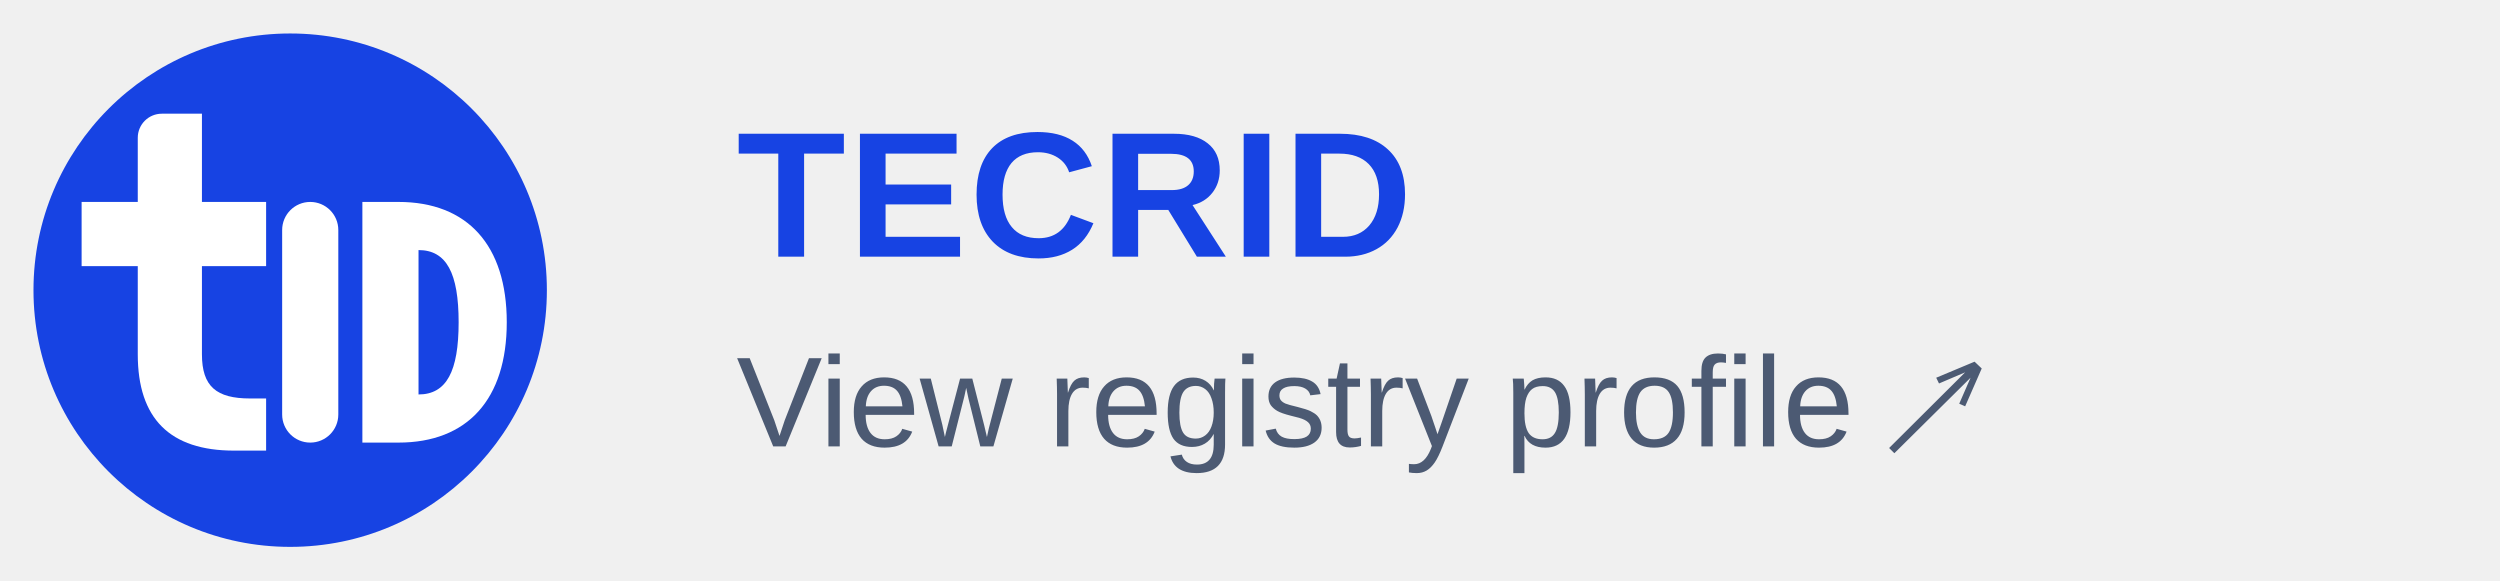
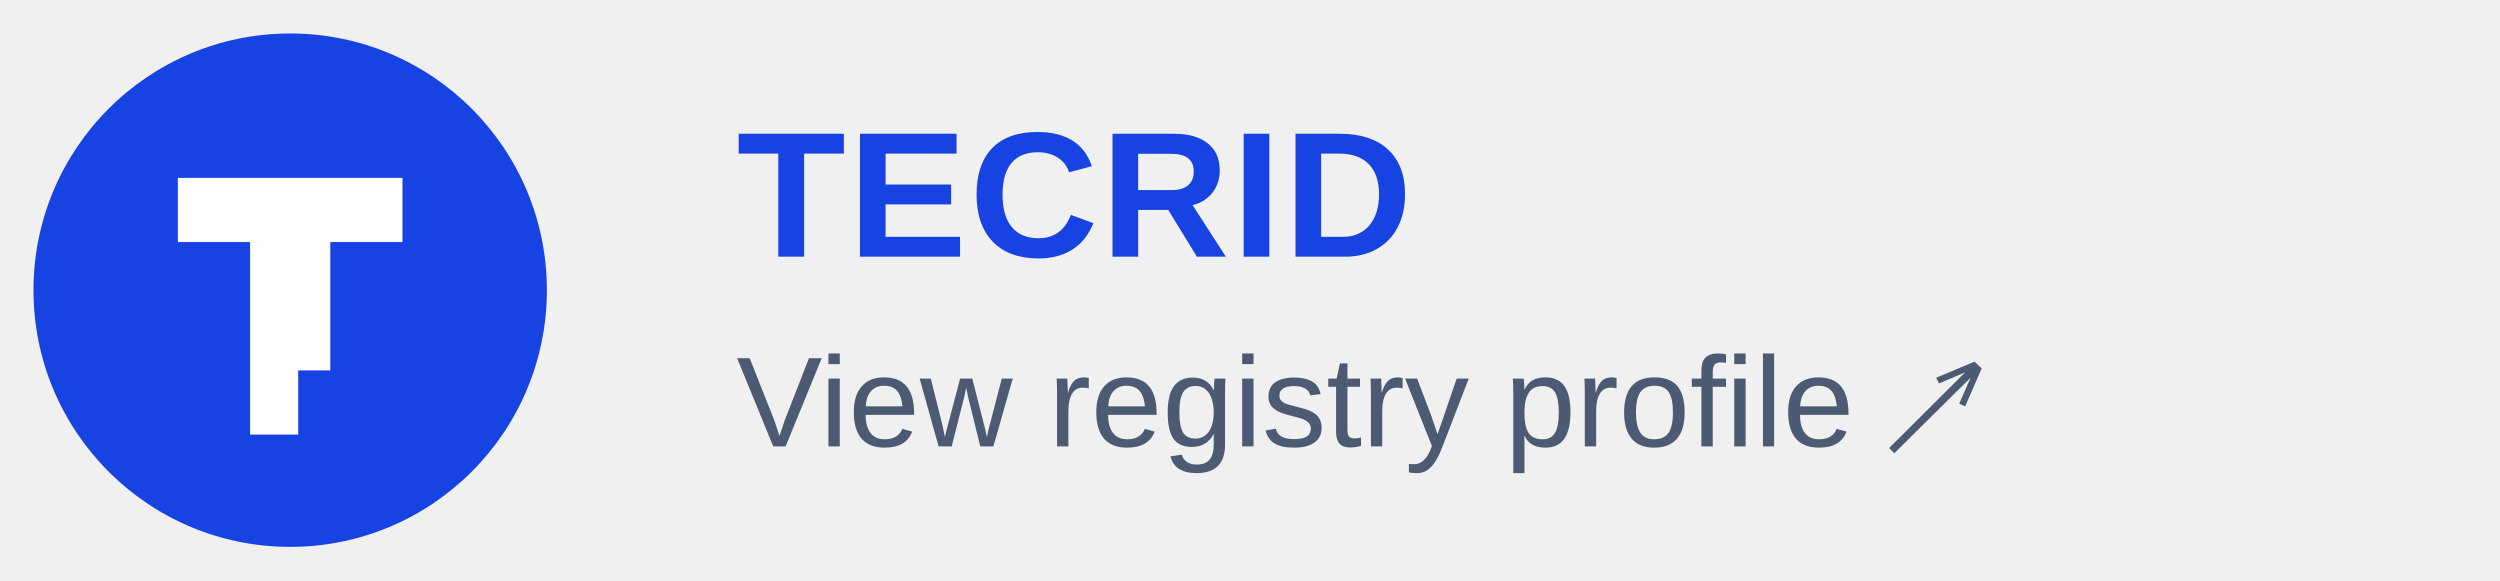
<svg xmlns="http://www.w3.org/2000/svg" width="224" height="52" viewBox="0 0 224 52" fill="none" role="img" aria-labelledby="title desc">
  <g transform="translate(3 3) scale(.71875)">
    <circle cx="32" cy="32" r="32" fill="#1743E3" />
-     <path d="M16 10H21V21H29V29H21V40C21 44 22.8 45.5 27 45.5H29V52H25C17 52 13 48 13 40V29H6V21H13V13C13 11.343 14.343 10 16 10Z" fill="white" />
-     <rect x="31" y="21" width="7" height="30" rx="3.5" fill="white" />
-     <path fill-rule="evenodd" clip-rule="evenodd" d="M41 21H45.5C54.1 21 59 26.4 59 36C59 45.6 54.1 51 45.5 51H41V21ZM48 27V45C51.5 45 53 42.1 53 36C53 29.9 51.5 27 48 27Z" fill="white" />
+     <path d="M18 18H46V26H37V42H33V50H27V26H18V18Z" fill="white" />
  </g>
  <text x="66" y="23" fill="#1743E3" font-family="Arial, Helvetica, sans-serif" font-size="16" font-weight="700" letter-spacing="0.2">TECRID</text>
  <text x="66" y="40" fill="#4C5A73" font-family="Arial, Helvetica, sans-serif" font-size="11.5" font-weight="400">View registry profile ↗</text>
</svg>
